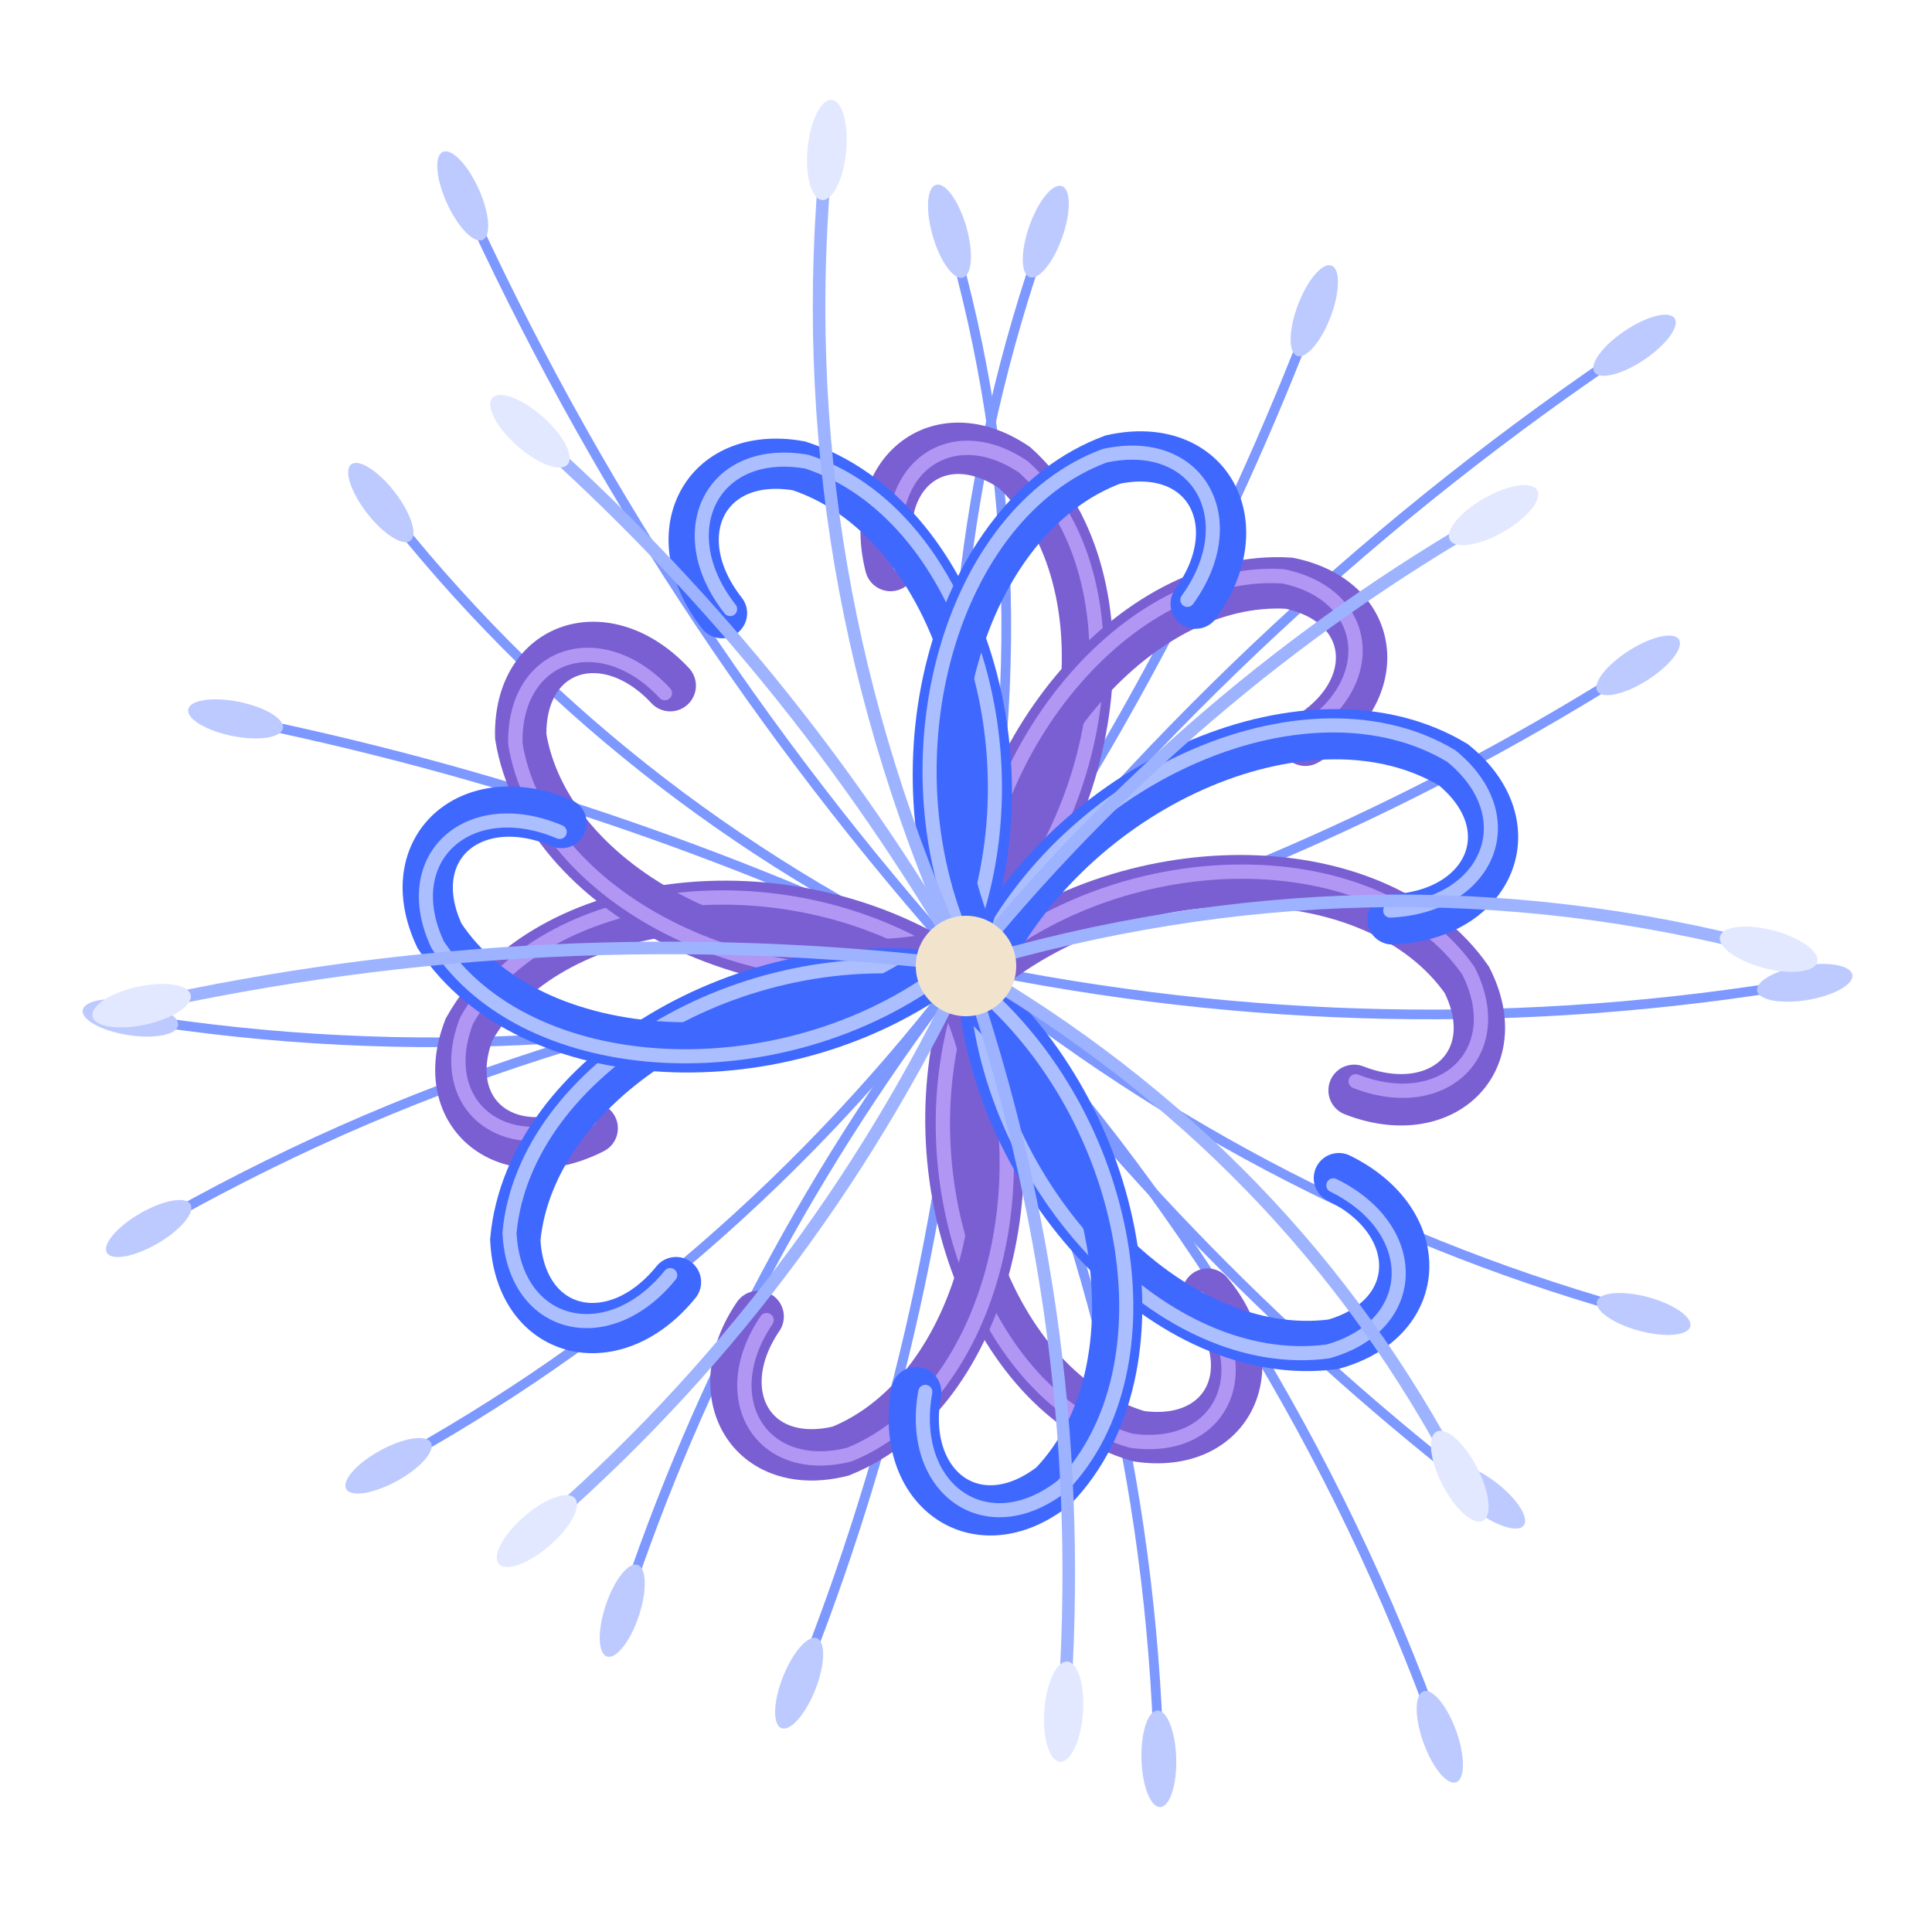
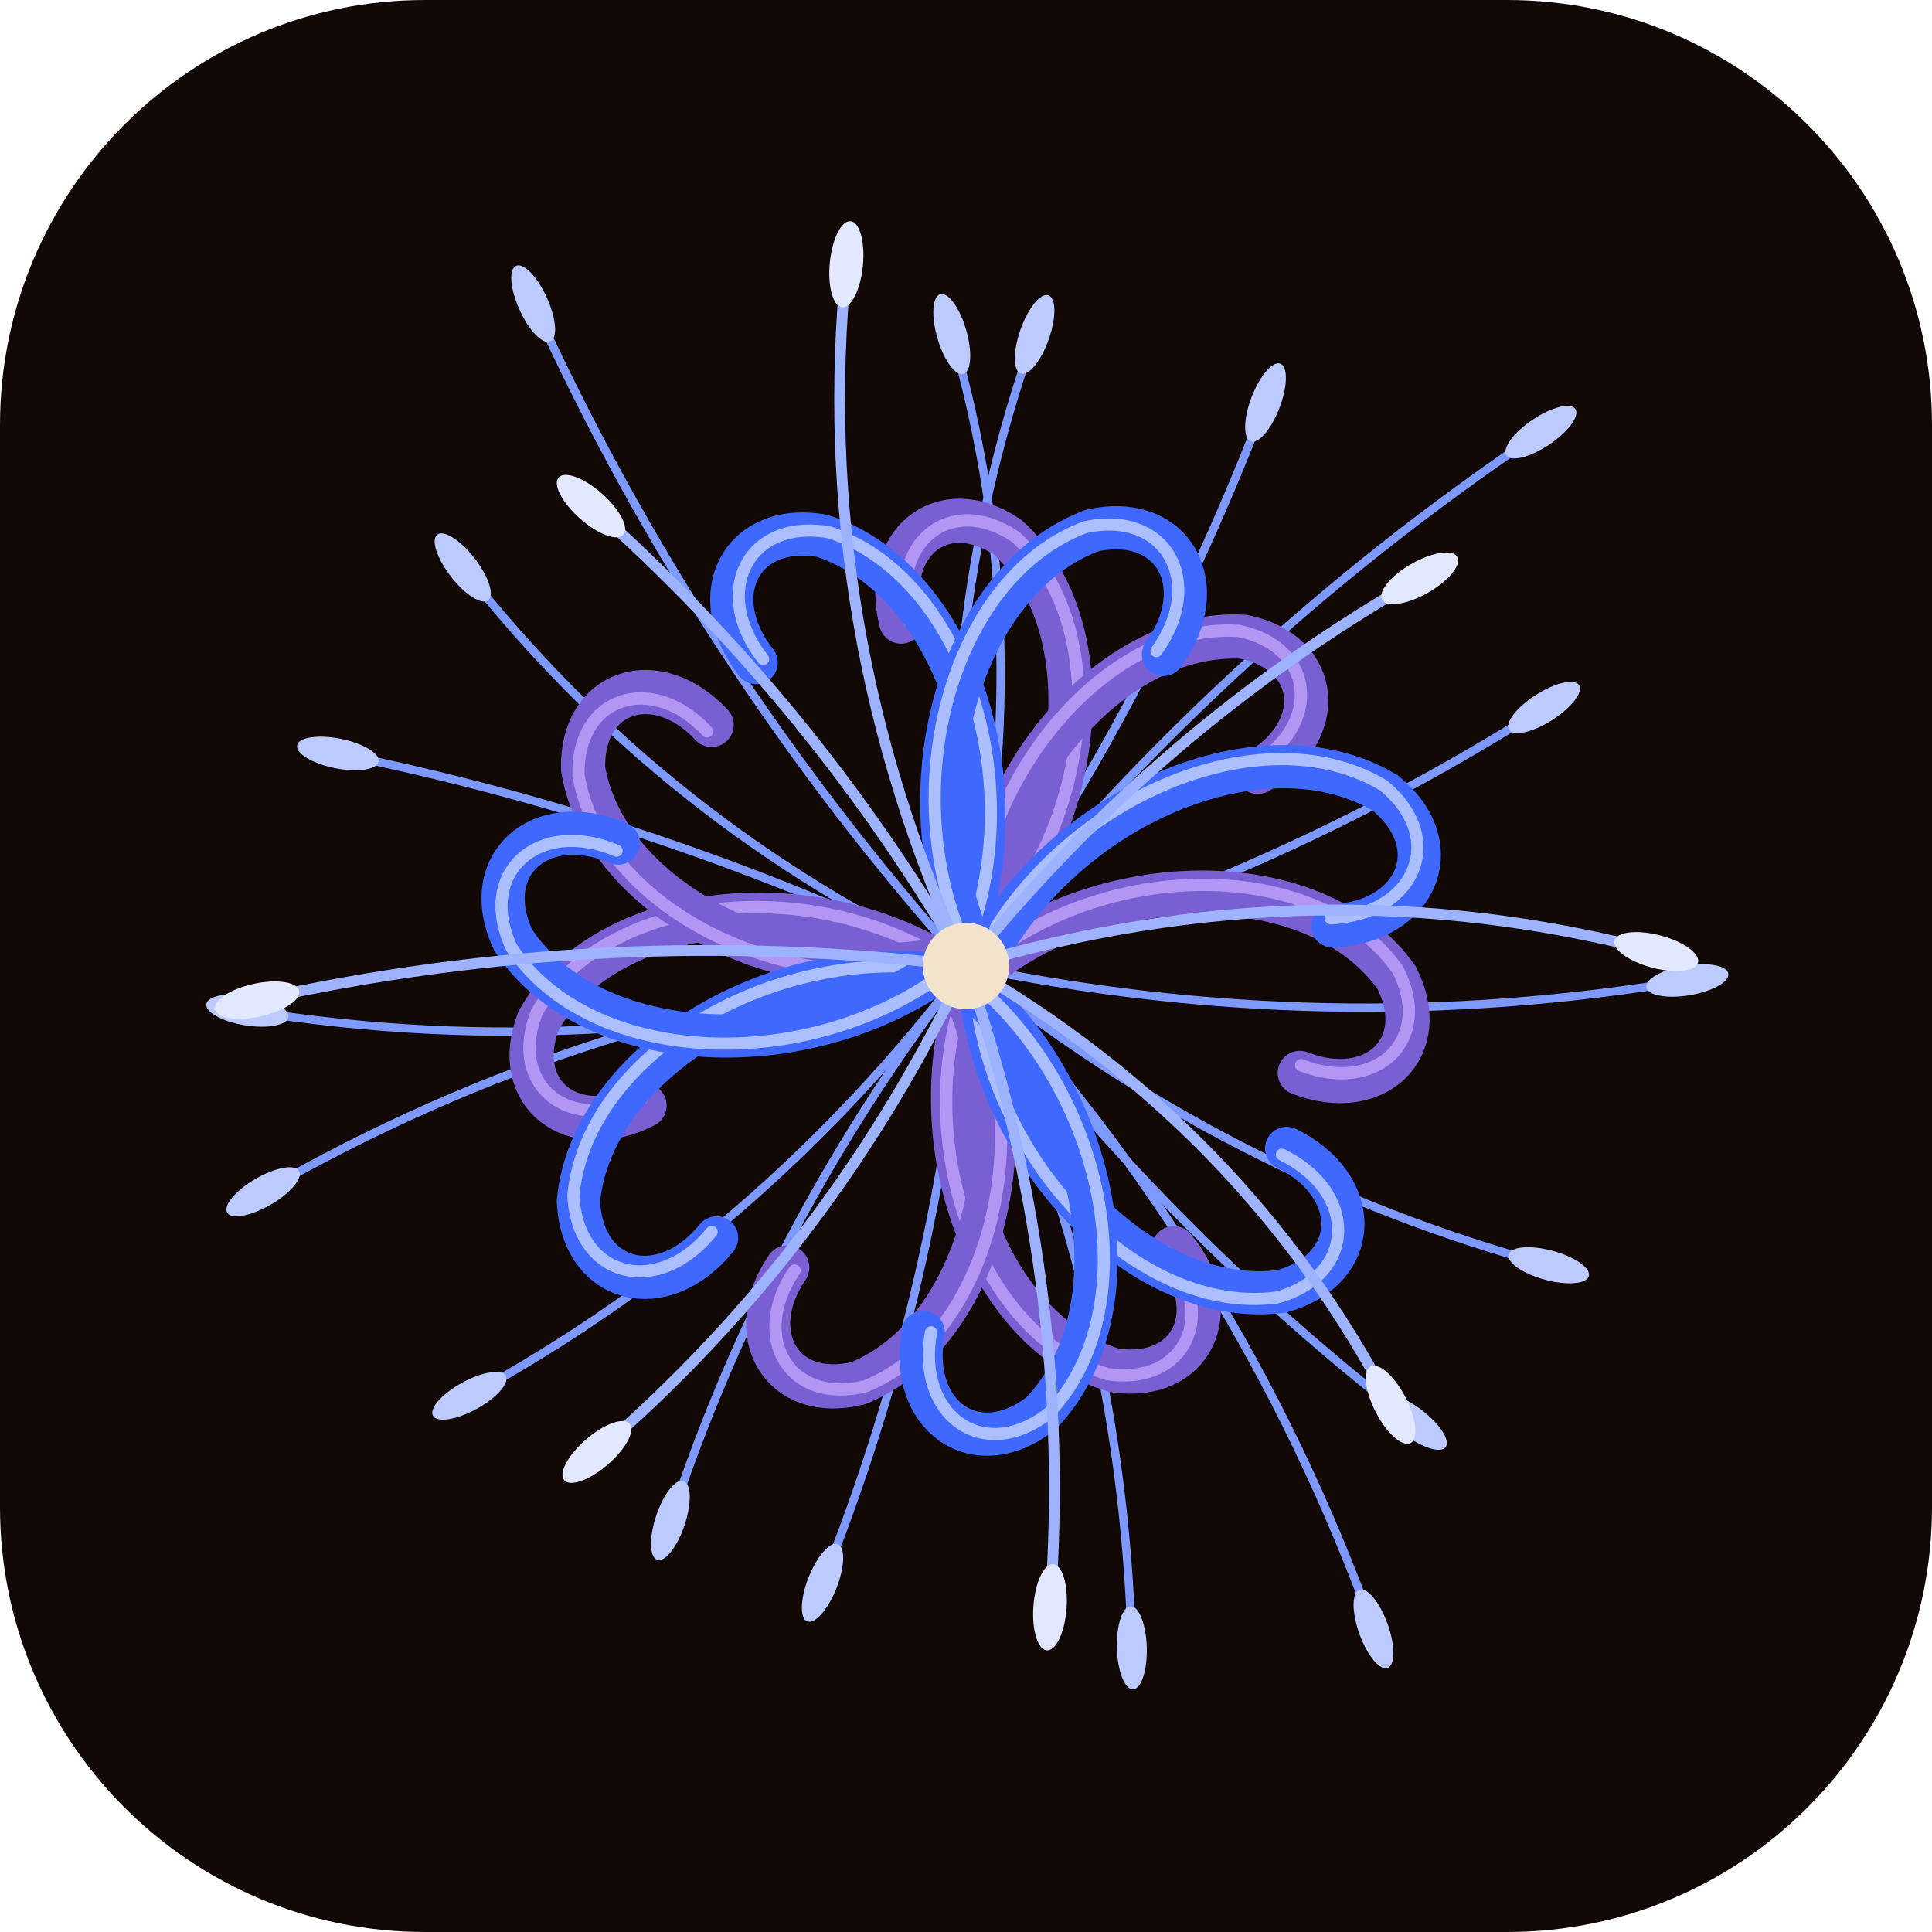
<svg xmlns="http://www.w3.org/2000/svg" viewBox="-50 -50 100 100" width="512" height="512">
-   <g>
+   <rect x="-50" y="-50" width="100" height="100" rx="22" fill="#120805" />
+   <g transform="scale(0.86)">
    <g transform="rotate(-0.7)">
      <path d="M0 0 Q21.7 4.8 43.4 1.4" fill="none" stroke="#7d98ff" stroke-width="0.5" stroke-linecap="round" />
      <ellipse cx="43.4" cy="1.4" rx="2.5" ry="0.9" fill="#bccaff" transform="rotate(-8.8 43.4 1.4)" />
    </g>
    <g transform="rotate(25.0)">
      <path d="M0 0 Q19.7 4.9 39.4 1.5" fill="none" stroke="#7d98ff" stroke-width="0.5" stroke-linecap="round" />
      <ellipse cx="39.4" cy="1.5" rx="2.5" ry="0.9" fill="#bccaff" transform="rotate(-9.9 39.4 1.5)" />
    </g>
    <g transform="rotate(44.1)">
      <path d="M0 0 Q19.2 3.2 38.4 1.0" fill="none" stroke="#7d98ff" stroke-width="0.5" stroke-linecap="round" />
      <ellipse cx="38.4" cy="1.0" rx="2.5" ry="0.9" fill="#bccaff" transform="rotate(-6.7 38.4 1.0)" />
    </g>
    <g transform="rotate(60.5)">
      <path d="M0 0 Q23.4 -5.7 46.8 -1.7" fill="none" stroke="#7d98ff" stroke-width="0.5" stroke-linecap="round" />
      <ellipse cx="46.8" cy="-1.7" rx="2.5" ry="0.9" fill="#bccaff" transform="rotate(9.7 46.8 -1.7)" />
    </g>
    <g transform="rotate(78.5)">
      <path d="M0 0 Q21.1 -5.3 42.2 -1.6" fill="none" stroke="#7d98ff" stroke-width="0.5" stroke-linecap="round" />
      <ellipse cx="42.2" cy="-1.6" rx="2.5" ry="0.9" fill="#bccaff" transform="rotate(9.9 42.2 -1.6)" />
    </g>
    <g transform="rotate(104.6)">
      <path d="M0 0 Q19.1 -3.4 38.1 -1.0" fill="none" stroke="#7d98ff" stroke-width="0.5" stroke-linecap="round" />
      <ellipse cx="38.1" cy="-1.0" rx="2.5" ry="0.9" fill="#bccaff" transform="rotate(7.0 38.1 -1.0)" />
    </g>
    <g transform="rotate(116.4)">
      <path d="M0 0 Q18.9 3.8 37.8 1.1" fill="none" stroke="#7d98ff" stroke-width="0.5" stroke-linecap="round" />
      <ellipse cx="37.8" cy="1.1" rx="2.5" ry="0.9" fill="#bccaff" transform="rotate(-7.9 37.8 1.1)" />
    </g>
    <g transform="rotate(141.3)">
      <path d="M0 0 Q19.8 -5.0 39.5 -1.5" fill="none" stroke="#7d98ff" stroke-width="0.5" stroke-linecap="round" />
      <ellipse cx="39.5" cy="-1.5" rx="2.5" ry="0.9" fill="#bccaff" transform="rotate(10.0 39.5 -1.5)" />
    </g>
    <g transform="rotate(160.0)">
      <path d="M0 0 Q22.2 5.6 44.4 1.7" fill="none" stroke="#7d98ff" stroke-width="0.5" stroke-linecap="round" />
      <ellipse cx="44.4" cy="1.7" rx="2.5" ry="0.9" fill="#bccaff" transform="rotate(-10.1 44.4 1.7)" />
    </g>
    <g transform="rotate(178.7)">
      <path d="M0 0 Q21.6 -5.7 43.3 -1.7" fill="none" stroke="#7d98ff" stroke-width="0.5" stroke-linecap="round" />
      <ellipse cx="43.3" cy="-1.7" rx="2.5" ry="0.9" fill="#bccaff" transform="rotate(10.4 43.3 -1.7)" />
    </g>
    <g transform="rotate(197.4)">
      <path d="M0 0 Q19.9 3.0 39.9 0.9" fill="none" stroke="#7d98ff" stroke-width="0.5" stroke-linecap="round" />
      <ellipse cx="39.9" cy="0.9" rx="2.5" ry="0.9" fill="#bccaff" transform="rotate(-6.0 39.9 0.9)" />
    </g>
    <g transform="rotate(220.9)">
      <path d="M0 0 Q19.3 -5.5 38.6 -1.7" fill="none" stroke="#7d98ff" stroke-width="0.5" stroke-linecap="round" />
      <ellipse cx="38.6" cy="-1.7" rx="2.5" ry="0.9" fill="#bccaff" transform="rotate(11.3 38.6 -1.7)" />
    </g>
    <g transform="rotate(238.4)">
      <path d="M0 0 Q23.8 -4.3 47.6 -1.3" fill="none" stroke="#7d98ff" stroke-width="0.5" stroke-linecap="round" />
      <ellipse cx="47.6" cy="-1.3" rx="2.5" ry="0.9" fill="#bccaff" transform="rotate(7.2 47.6 -1.3)" />
    </g>
    <g transform="rotate(266.0)">
      <path d="M0 0 Q19.0 5.9 38.0 1.8" fill="none" stroke="#7d98ff" stroke-width="0.5" stroke-linecap="round" />
      <ellipse cx="38.0" cy="1.8" rx="2.5" ry="0.9" fill="#bccaff" transform="rotate(-12.2 38.0 1.8)" />
    </g>
    <g transform="rotate(278.6)">
      <path d="M0 0 Q19.1 -5.3 38.2 -1.6" fill="none" stroke="#7d98ff" stroke-width="0.5" stroke-linecap="round" />
      <ellipse cx="38.2" cy="-1.6" rx="2.5" ry="0.9" fill="#bccaff" transform="rotate(10.9 38.2 -1.6)" />
    </g>
    <g transform="rotate(296.8)">
      <path d="M0 0 Q19.2 2.8 38.4 0.8" fill="none" stroke="#7d98ff" stroke-width="0.5" stroke-linecap="round" />
      <ellipse cx="38.4" cy="0.8" rx="2.5" ry="0.9" fill="#bccaff" transform="rotate(-5.9 38.4 0.8)" />
    </g>
    <g transform="rotate(318.7)">
      <path d="M0 0 Q23.6 -4.4 47.2 -1.3" fill="none" stroke="#7d98ff" stroke-width="0.5" stroke-linecap="round" />
      <ellipse cx="47.2" cy="-1.3" rx="2.5" ry="0.9" fill="#bccaff" transform="rotate(7.4 47.2 -1.3)" />
    </g>
    <g transform="rotate(334.4)">
      <path d="M0 0 Q19.0 3.3 38.1 1.0" fill="none" stroke="#7d98ff" stroke-width="0.5" stroke-linecap="round" />
      <ellipse cx="38.1" cy="1.0" rx="2.5" ry="0.9" fill="#bccaff" transform="rotate(-6.9 38.1 1.0)" />
    </g>
    <g transform="rotate(10.0) scale(0.95,0.95)">
      <path d="M1 0 C8 -8 21 -10 27 -4 C30 0 27 4 22 3" fill="none" stroke="#7a5fd3" stroke-width="2.8" stroke-linecap="round" />
      <path d="M1 0 C8 -8 21 -10 27 -4 C30 0 27 4 22 3" fill="none" stroke="#c2a8ff" stroke-width="0.78" stroke-linecap="round" stroke-opacity="0.75" transform="translate(0,-0.50)" />
    </g>
    <g transform="rotate(61.4) scale(0.95,-0.95)">
      <path d="M1 0 C8 -8 21 -10 27 -4 C30 0 27 4 22 3" fill="none" stroke="#7a5fd3" stroke-width="2.8" stroke-linecap="round" />
      <path d="M1 0 C8 -8 21 -10 27 -4 C30 0 27 4 22 3" fill="none" stroke="#c2a8ff" stroke-width="0.78" stroke-linecap="round" stroke-opacity="0.75" transform="translate(0,-0.50)" />
    </g>
    <g transform="rotate(112.9) scale(0.95,0.95)">
      <path d="M1 0 C8 -8 21 -10 27 -4 C30 0 27 4 22 3" fill="none" stroke="#7a5fd3" stroke-width="2.8" stroke-linecap="round" />
      <path d="M1 0 C8 -8 21 -10 27 -4 C30 0 27 4 22 3" fill="none" stroke="#c2a8ff" stroke-width="0.78" stroke-linecap="round" stroke-opacity="0.75" transform="translate(0,-0.50)" />
    </g>
    <g transform="rotate(164.3) scale(0.95,-0.95)">
      <path d="M1 0 C8 -8 21 -10 27 -4 C30 0 27 4 22 3" fill="none" stroke="#7a5fd3" stroke-width="2.8" stroke-linecap="round" />
      <path d="M1 0 C8 -8 21 -10 27 -4 C30 0 27 4 22 3" fill="none" stroke="#c2a8ff" stroke-width="0.78" stroke-linecap="round" stroke-opacity="0.75" transform="translate(0,-0.50)" />
    </g>
    <g transform="rotate(215.7) scale(0.95,0.95)">
      <path d="M1 0 C8 -8 21 -10 27 -4 C30 0 27 4 22 3" fill="none" stroke="#7a5fd3" stroke-width="2.8" stroke-linecap="round" />
      <path d="M1 0 C8 -8 21 -10 27 -4 C30 0 27 4 22 3" fill="none" stroke="#c2a8ff" stroke-width="0.78" stroke-linecap="round" stroke-opacity="0.75" transform="translate(0,-0.50)" />
    </g>
    <g transform="rotate(267.1) scale(0.95,-0.95)">
      <path d="M1 0 C8 -8 21 -10 27 -4 C30 0 27 4 22 3" fill="none" stroke="#7a5fd3" stroke-width="2.8" stroke-linecap="round" />
      <path d="M1 0 C8 -8 21 -10 27 -4 C30 0 27 4 22 3" fill="none" stroke="#c2a8ff" stroke-width="0.78" stroke-linecap="round" stroke-opacity="0.75" transform="translate(0,-0.50)" />
    </g>
    <g transform="rotate(318.6) scale(0.95,0.95)">
      <path d="M1 0 C8 -8 21 -10 27 -4 C30 0 27 4 22 3" fill="none" stroke="#7a5fd3" stroke-width="2.8" stroke-linecap="round" />
      <path d="M1 0 C8 -8 21 -10 27 -4 C30 0 27 4 22 3" fill="none" stroke="#c2a8ff" stroke-width="0.78" stroke-linecap="round" stroke-opacity="0.75" transform="translate(0,-0.50)" />
    </g>
    <g transform="rotate(-14.0) scale(1.0,1.0)">
      <path d="M1 0 C8 -8 21 -10 27 -4 C30 0 27 4 22 3" fill="none" stroke="#3f68ff" stroke-width="2.6" stroke-linecap="round" />
      <path d="M1 0 C8 -8 21 -10 27 -4 C30 0 27 4 22 3" fill="none" stroke="#cfdbff" stroke-width="0.73" stroke-linecap="round" stroke-opacity="0.75" transform="translate(0,-0.47)" />
    </g>
    <g transform="rotate(37.4) scale(1.0,-1.0)">
      <path d="M1 0 C8 -8 21 -10 27 -4 C30 0 27 4 22 3" fill="none" stroke="#3f68ff" stroke-width="2.6" stroke-linecap="round" />
      <path d="M1 0 C8 -8 21 -10 27 -4 C30 0 27 4 22 3" fill="none" stroke="#cfdbff" stroke-width="0.73" stroke-linecap="round" stroke-opacity="0.75" transform="translate(0,-0.47)" />
    </g>
    <g transform="rotate(88.9) scale(1.0,1.0)">
      <path d="M1 0 C8 -8 21 -10 27 -4 C30 0 27 4 22 3" fill="none" stroke="#3f68ff" stroke-width="2.6" stroke-linecap="round" />
      <path d="M1 0 C8 -8 21 -10 27 -4 C30 0 27 4 22 3" fill="none" stroke="#cfdbff" stroke-width="0.73" stroke-linecap="round" stroke-opacity="0.75" transform="translate(0,-0.47)" />
    </g>
    <g transform="rotate(140.3) scale(1.0,-1.0)">
      <path d="M1 0 C8 -8 21 -10 27 -4 C30 0 27 4 22 3" fill="none" stroke="#3f68ff" stroke-width="2.6" stroke-linecap="round" />
      <path d="M1 0 C8 -8 21 -10 27 -4 C30 0 27 4 22 3" fill="none" stroke="#cfdbff" stroke-width="0.73" stroke-linecap="round" stroke-opacity="0.75" transform="translate(0,-0.47)" />
    </g>
    <g transform="rotate(191.7) scale(1.0,1.0)">
      <path d="M1 0 C8 -8 21 -10 27 -4 C30 0 27 4 22 3" fill="none" stroke="#3f68ff" stroke-width="2.6" stroke-linecap="round" />
      <path d="M1 0 C8 -8 21 -10 27 -4 C30 0 27 4 22 3" fill="none" stroke="#cfdbff" stroke-width="0.73" stroke-linecap="round" stroke-opacity="0.75" transform="translate(0,-0.47)" />
    </g>
    <g transform="rotate(243.1) scale(1.0,-1.0)">
      <path d="M1 0 C8 -8 21 -10 27 -4 C30 0 27 4 22 3" fill="none" stroke="#3f68ff" stroke-width="2.6" stroke-linecap="round" />
      <path d="M1 0 C8 -8 21 -10 27 -4 C30 0 27 4 22 3" fill="none" stroke="#cfdbff" stroke-width="0.73" stroke-linecap="round" stroke-opacity="0.75" transform="translate(0,-0.47)" />
    </g>
    <g transform="rotate(294.6) scale(1.0,1.0)">
      <path d="M1 0 C8 -8 21 -10 27 -4 C30 0 27 4 22 3" fill="none" stroke="#3f68ff" stroke-width="2.6" stroke-linecap="round" />
      <path d="M1 0 C8 -8 21 -10 27 -4 C30 0 27 4 22 3" fill="none" stroke="#cfdbff" stroke-width="0.73" stroke-linecap="round" stroke-opacity="0.75" transform="translate(0,-0.47)" />
    </g>
    <g transform="rotate(1.7)">
      <path d="M0 0 Q20.8 -6.9 41.5 -2.1" fill="none" stroke="#9db3ff" stroke-width="0.65" stroke-linecap="round" />
      <ellipse cx="41.5" cy="-2.1" rx="2.6" ry="1.0" fill="#e1e8ff" transform="rotate(13.1 41.5 -2.1)" />
    </g>
    <g transform="rotate(48.9)">
      <path d="M0 0 Q18.4 -6.3 36.7 -1.9" fill="none" stroke="#9db3ff" stroke-width="0.65" stroke-linecap="round" />
      <ellipse cx="36.7" cy="-1.9" rx="2.6" ry="1.0" fill="#e1e8ff" transform="rotate(13.6 36.7 -1.9)" />
    </g>
    <g transform="rotate(84.6)">
      <path d="M0 0 Q19.4 -4.7 38.9 -1.4" fill="none" stroke="#9db3ff" stroke-width="0.65" stroke-linecap="round" />
      <ellipse cx="38.9" cy="-1.4" rx="2.6" ry="1.0" fill="#e1e8ff" transform="rotate(9.6 38.9 -1.4)" />
    </g>
    <g transform="rotate(129.4)">
      <path d="M0 0 Q18.4 -4.6 36.7 -1.4" fill="none" stroke="#9db3ff" stroke-width="0.65" stroke-linecap="round" />
      <ellipse cx="36.7" cy="-1.4" rx="2.6" ry="1.0" fill="#e1e8ff" transform="rotate(9.8 36.7 -1.4)" />
    </g>
    <g transform="rotate(175.5)">
      <path d="M0 0 Q21.4 4.3 42.7 1.3" fill="none" stroke="#9db3ff" stroke-width="0.65" stroke-linecap="round" />
      <ellipse cx="42.7" cy="1.3" rx="2.6" ry="1.0" fill="#e1e8ff" transform="rotate(-7.9 42.7 1.3)" />
    </g>
    <g transform="rotate(229.2)">
      <path d="M0 0 Q17.8 3.4 35.7 1.0" fill="none" stroke="#9db3ff" stroke-width="0.65" stroke-linecap="round" />
      <ellipse cx="35.7" cy="1.0" rx="2.6" ry="1.0" fill="#e1e8ff" transform="rotate(-7.7 35.7 1.0)" />
    </g>
    <g transform="rotate(263.0)">
      <path d="M0 0 Q21.4 -6.8 42.8 -2.0" fill="none" stroke="#9db3ff" stroke-width="0.65" stroke-linecap="round" />
      <ellipse cx="42.8" cy="-2.0" rx="2.6" ry="1.0" fill="#e1e8ff" transform="rotate(12.6 42.8 -2.0)" />
    </g>
    <g transform="rotate(321.4)">
      <path d="M0 0 Q18.0 -4.0 35.9 -1.2" fill="none" stroke="#9db3ff" stroke-width="0.65" stroke-linecap="round" />
      <ellipse cx="35.9" cy="-1.2" rx="2.6" ry="1.0" fill="#e1e8ff" transform="rotate(8.9 35.9 -1.2)" />
    </g>
    <circle r="2.6" fill="#f1e3cc" />
  </g>
</svg>
